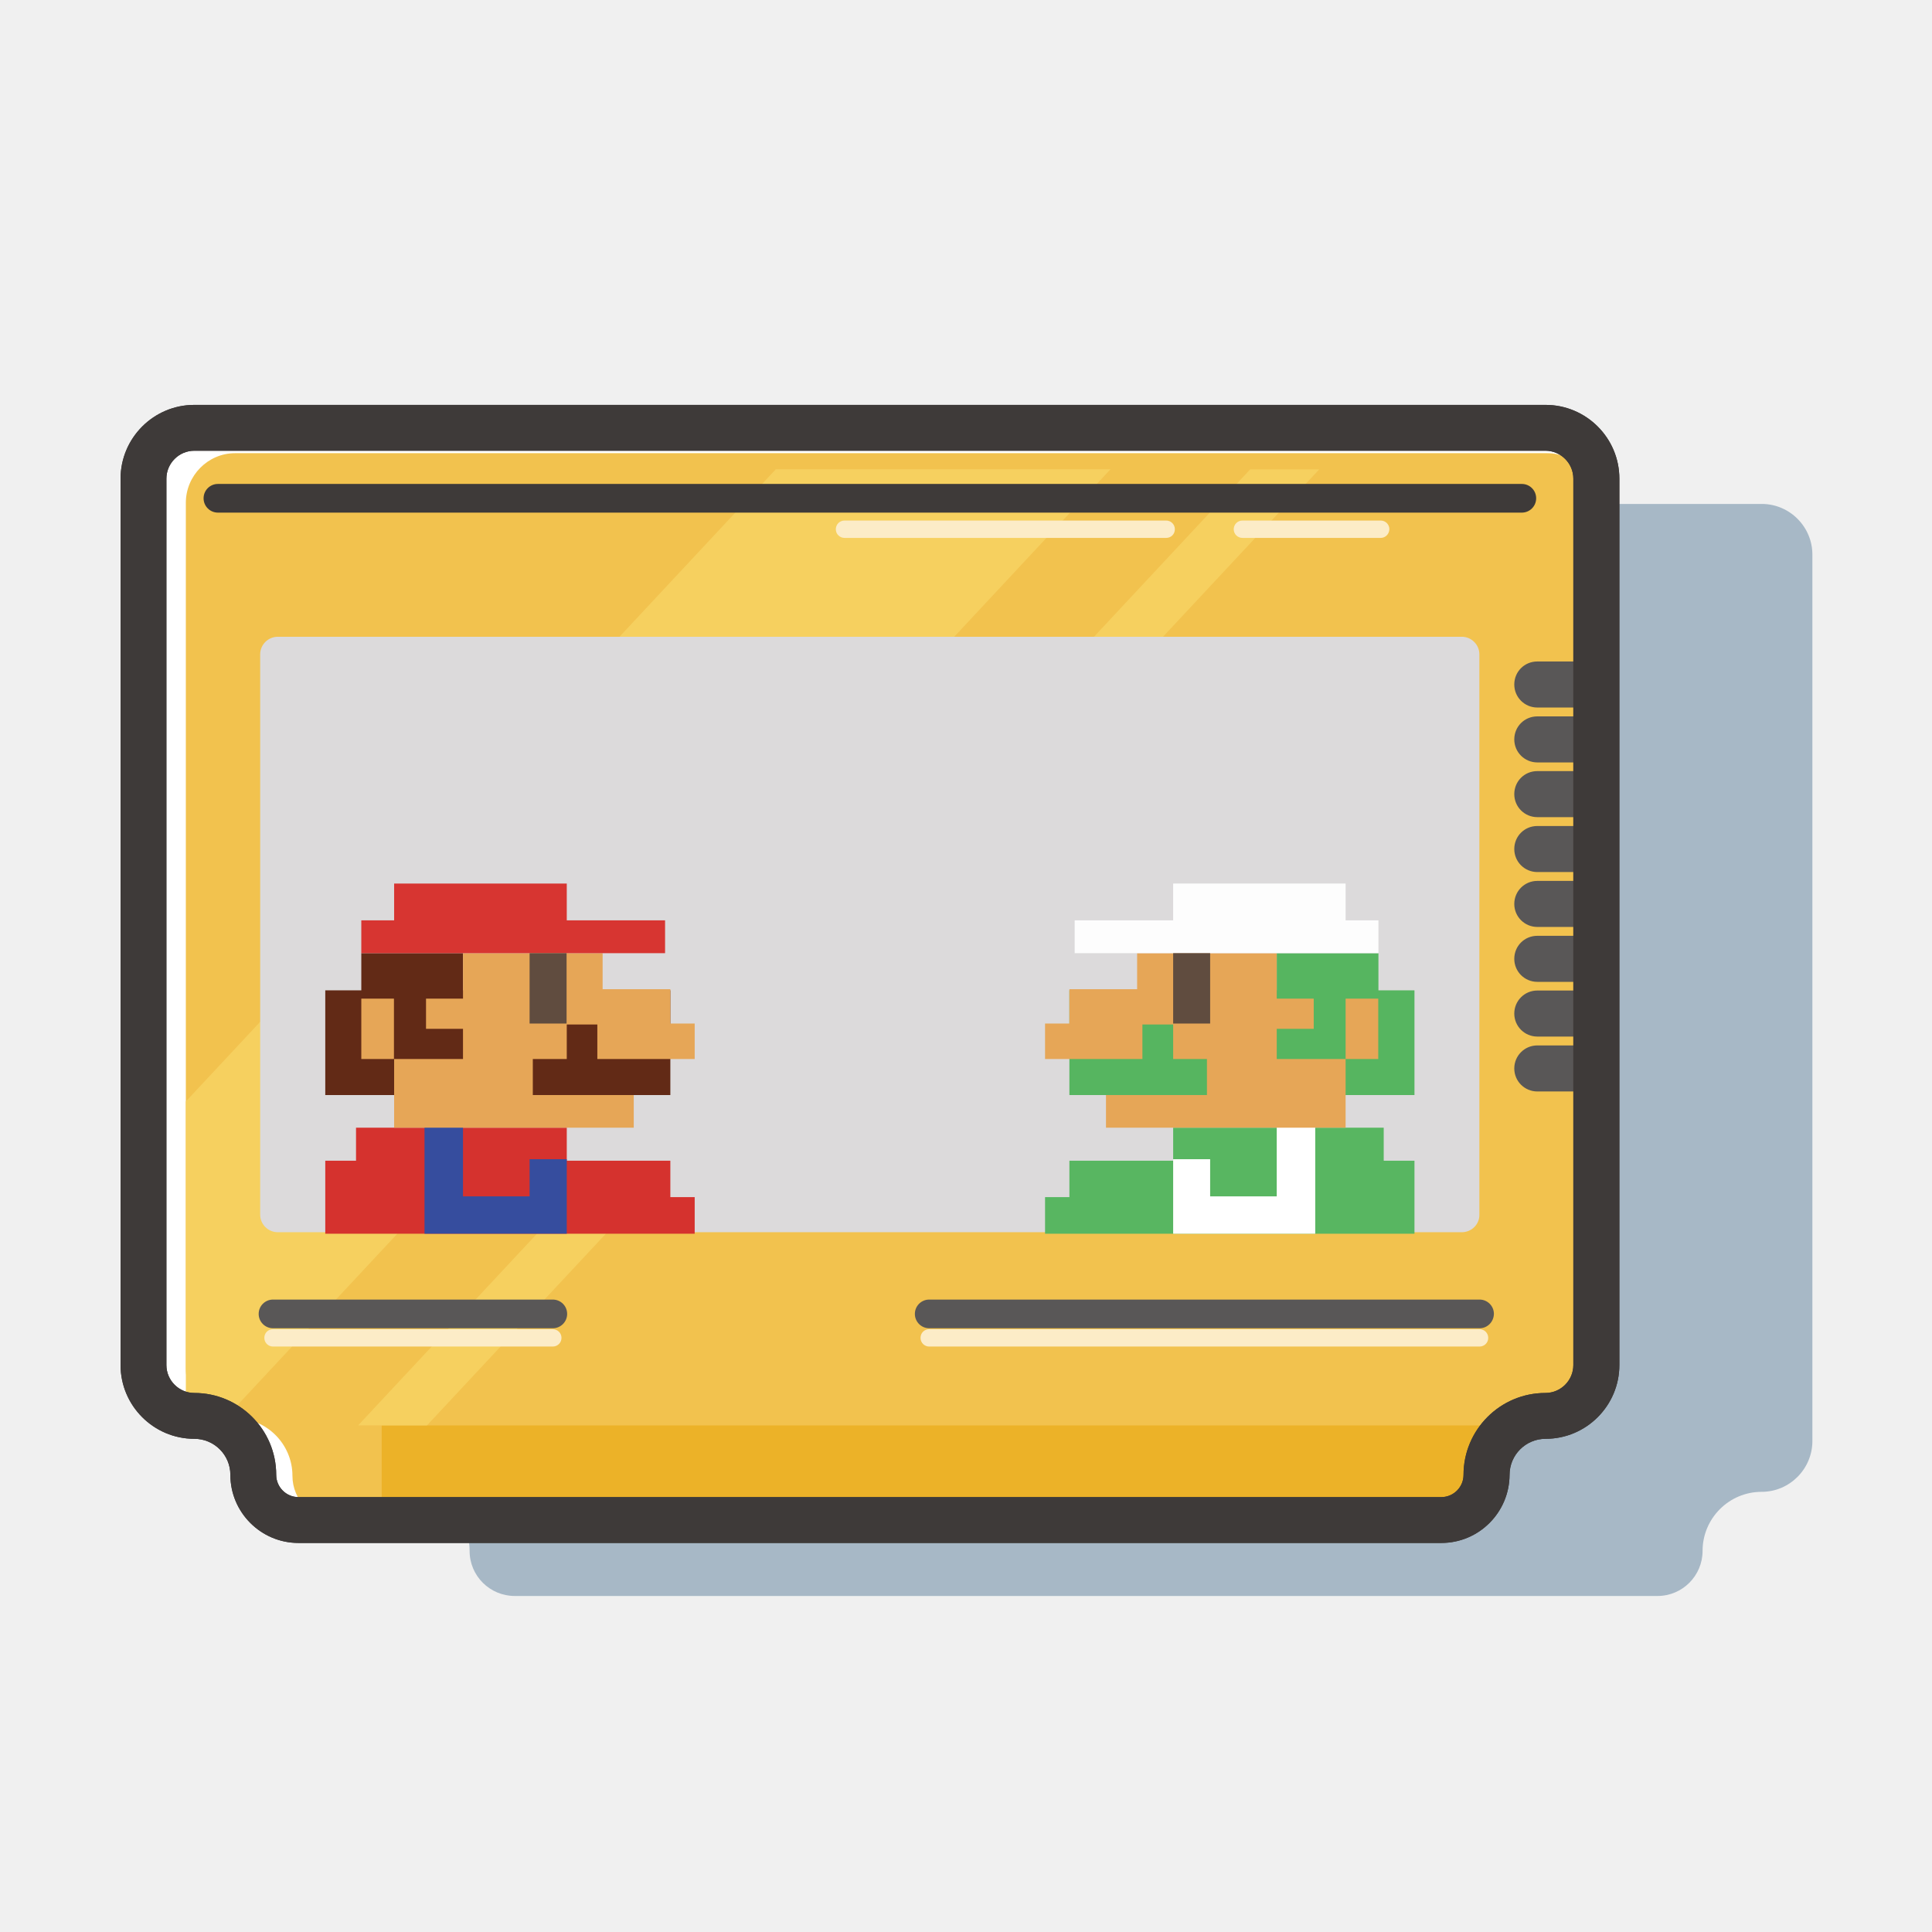
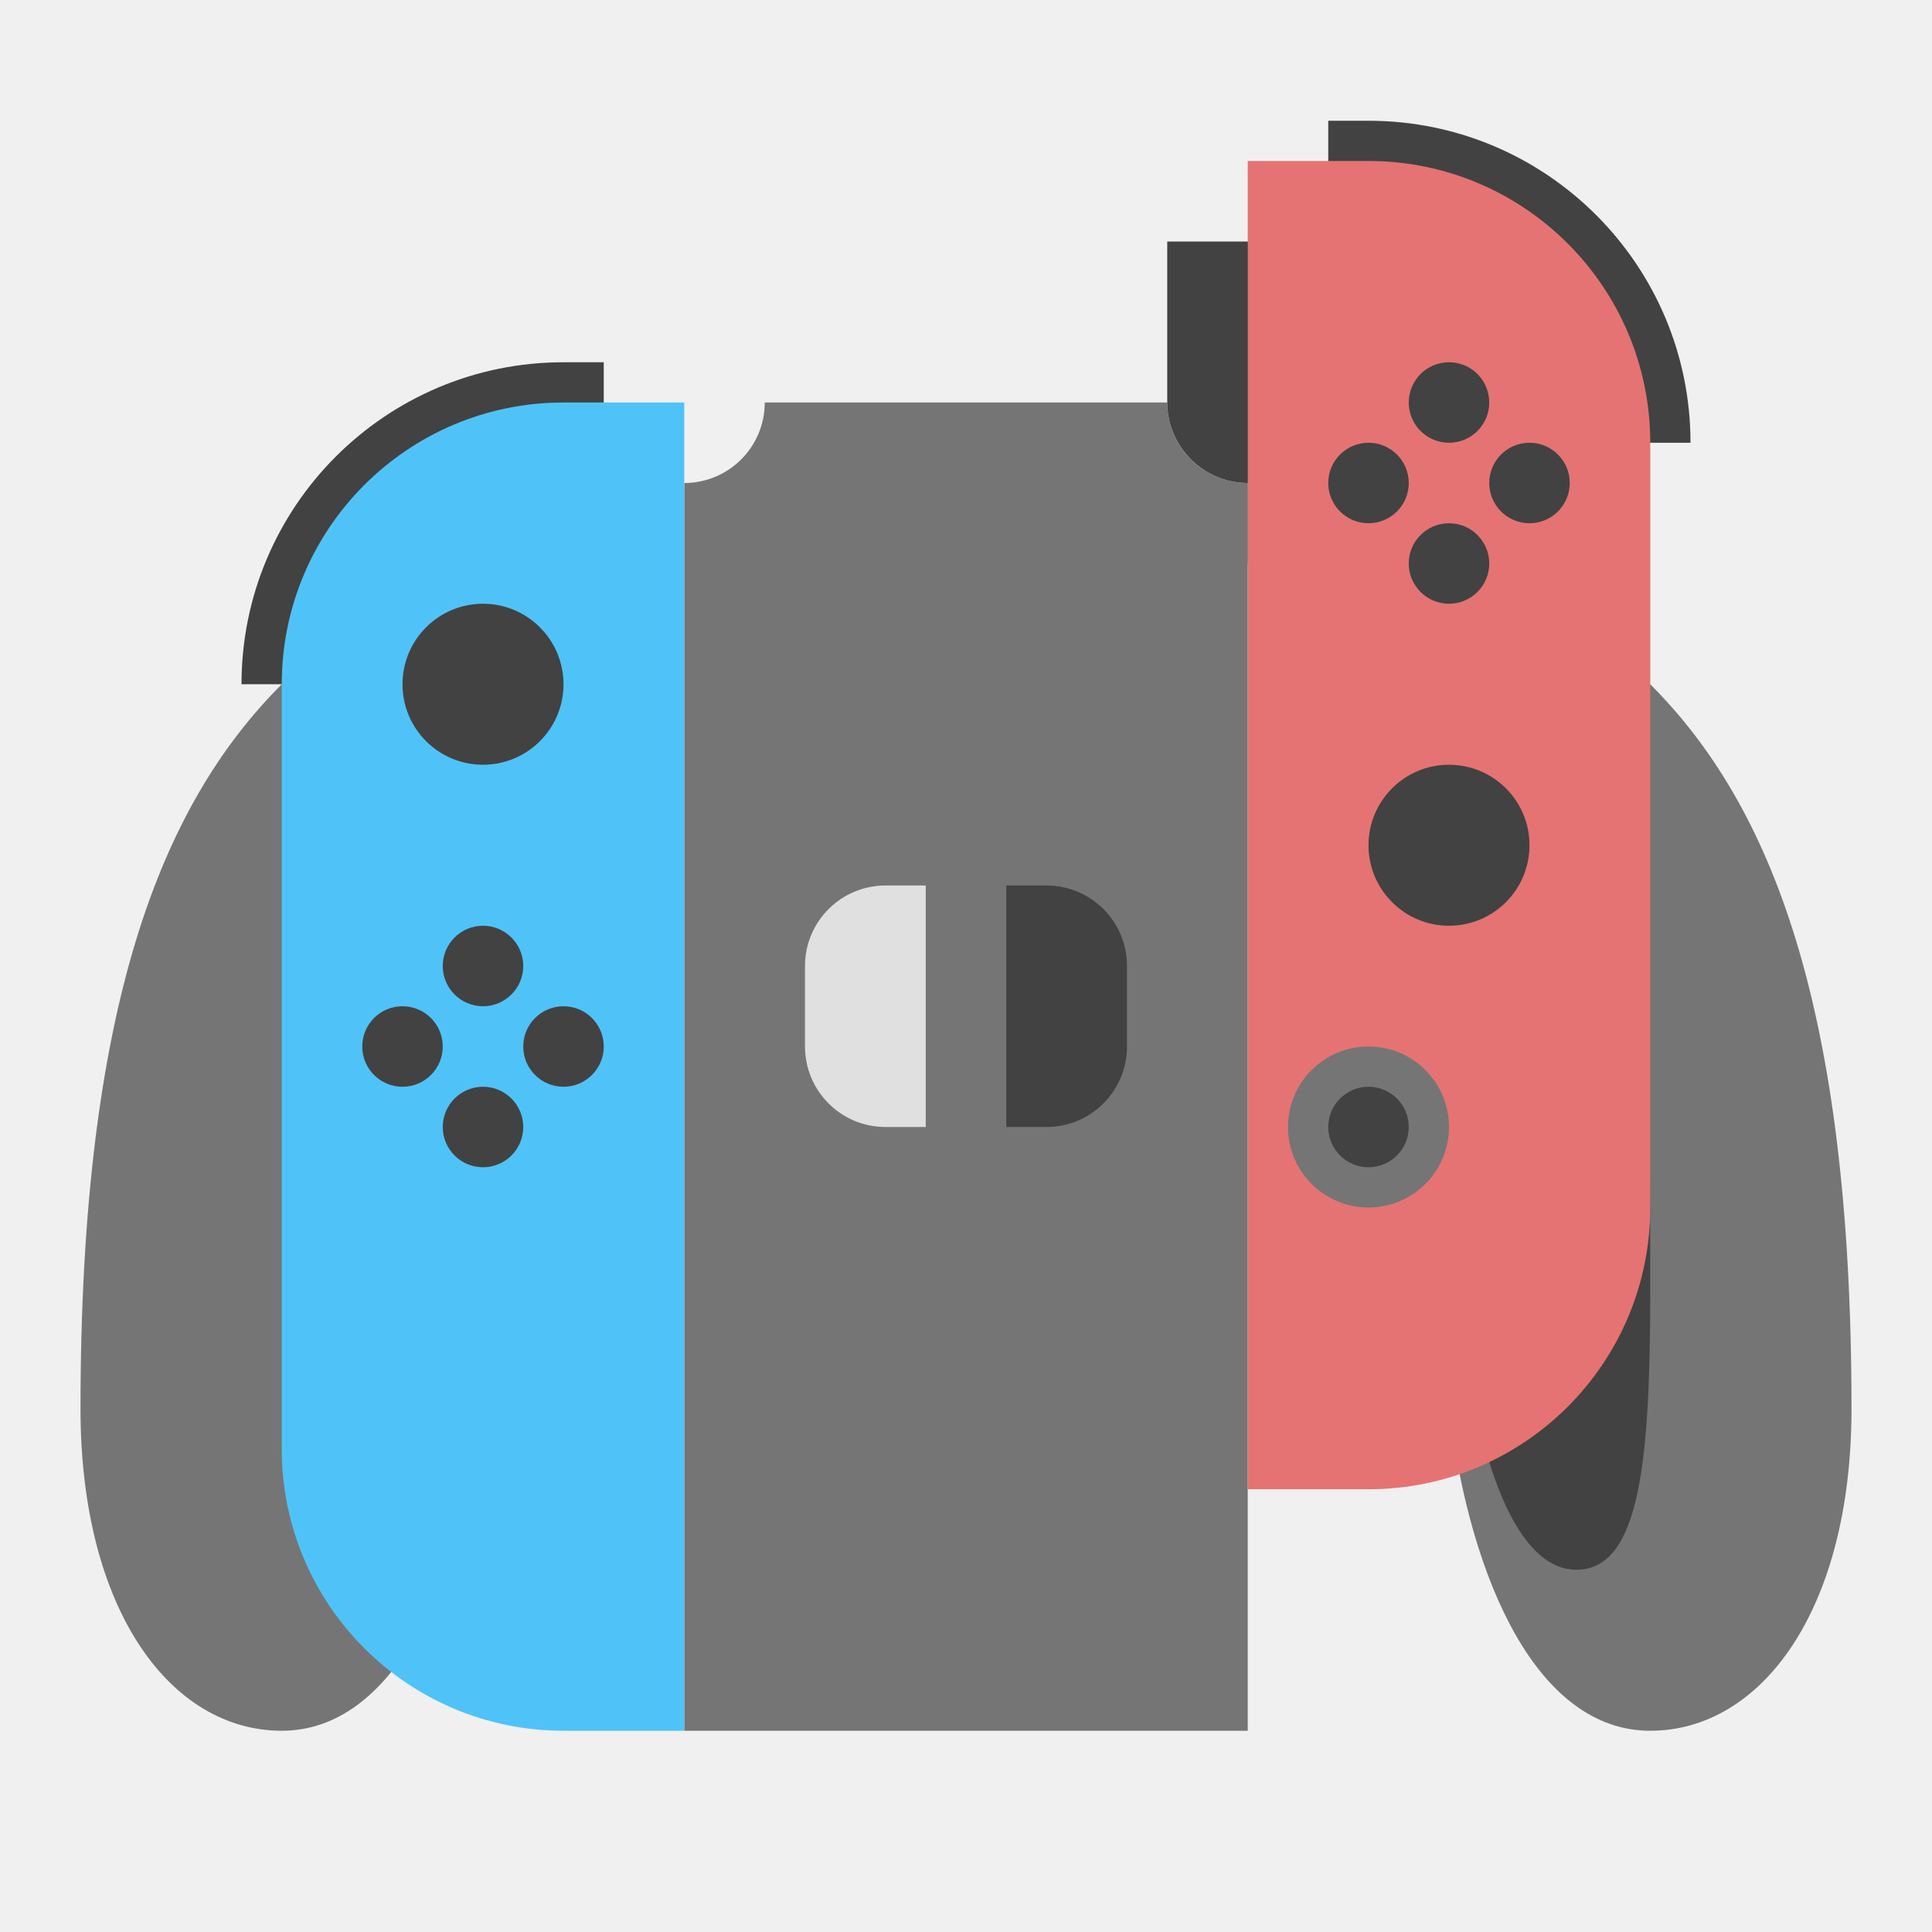
- <svg xmlns="http://www.w3.org/2000/svg" width="800px" height="800px" viewBox="0 0 1024 1024" class="icon" version="1.1">
-   <path d="M933.8 267.1H217.6c-14.9 0-26.9 12.2-26.9 26.9v469.8c0 14.9 12.2 26.9 26.9 26.9 17.2 0 31.3 14 31.3 31.3 0 13.3 10.8 23.9 23.9 23.9h605.7c13.3 0 23.9-10.8 23.9-23.9 0-17.2 14-31.3 31.3-31.3 14.9 0 26.9-12.2 26.9-26.9V294.1c0.1-14.8-12-27-26.8-27z" fill="#A7B8C6" />
-   <path d="M819.2 226.8H103c-14.9 0-26.9 12.2-26.9 26.9v469.8c0 14.9 12.2 26.9 26.9 26.9 17.2 0 31.3 14 31.3 31.3 0 13.3 10.8 23.9 23.9 23.9h605.7c13.3 0 23.9-10.8 23.9-23.9 0-17.2 14-31.3 31.3-31.3 14.9 0 26.9-12.2 26.9-26.9V253.7c0.1-14.8-12-26.9-26.8-26.9z" fill="#FFFFFF" />
-   <path d="M820 240.2H124.6c-14.4 0-26.1 11.9-26.1 26.3v458.9c0 14.5 11.8 26.3 26.1 26.3 16.7 0 30.4 13.7 30.4 30.5 0 13 10.4 23.4 23.2 23.4h588.1c12.9 0 23.2-10.5 23.2-23.4 0-16.8 13.6-30.5 30.4-30.5 14.4 0 26.1-11.9 26.1-26.3V266.5c0.1-14.4-11.7-26.3-26-26.3z" fill="#F2C24E" />
-   <path d="M202.3 755.5h584.1v49H202.3z" fill="#ECB228" />
-   <path d="M837.3 404.1h-22.5c-6.7 0-12.2-5.4-12.2-12.2 0-6.8 5.4-12.2 12.2-12.2h22.5c6.7 0 12.2 5.4 12.2 12.2 0 6.8-5.5 12.2-12.2 12.2zM837.3 578.5h-22.5c-6.7 0-12.2-5.4-12.2-12.2 0-6.7 5.4-12.2 12.2-12.2h22.5c6.7 0 12.2 5.4 12.2 12.2 0 6.7-5.5 12.2-12.2 12.2zM837.3 433.1h-22.5c-6.7 0-12.2-5.4-12.2-12.2 0-6.8 5.4-12.2 12.2-12.2h22.5c6.7 0 12.2 5.4 12.2 12.2 0 6.8-5.5 12.2-12.2 12.2zM837.3 462.2h-22.5c-6.7 0-12.2-5.4-12.2-12.2 0-6.8 5.4-12.2 12.2-12.2h22.5c6.7 0 12.2 5.4 12.2 12.2 0 6.9-5.5 12.2-12.2 12.2zM837.3 491.3h-22.5c-6.7 0-12.2-5.4-12.2-12.2 0-6.7 5.4-12.2 12.2-12.2h22.5c6.7 0 12.2 5.4 12.2 12.2 0 6.8-5.5 12.2-12.2 12.2zM837.3 520.4h-22.5c-6.7 0-12.2-5.4-12.2-12.2 0-6.8 5.4-12.2 12.2-12.2h22.5c6.7 0 12.2 5.4 12.2 12.2 0 6.8-5.5 12.2-12.2 12.2zM837.3 549.4h-22.5c-6.7 0-12.2-5.4-12.2-12.2 0-6.7 5.4-12.2 12.2-12.2h22.5c6.7 0 12.2 5.4 12.2 12.2 0 6.8-5.5 12.2-12.2 12.2zM837.3 375h-22.5c-6.7 0-12.2-5.4-12.2-12.2 0-6.8 5.4-12.2 12.2-12.2h22.5c6.7 0 12.2 5.4 12.2 12.2 0 6.8-5.5 12.2-12.2 12.2z" fill="#595757" />
-   <path d="M588.6 248.7H411.2L98.5 583.8v171.5H116z" fill="#F6D05F" />
-   <path d="M662.6 248.8L189.8 755.5h36.5l472.9-506.7z" fill="#F6D05F" />
-   <path d="M763.9 817.8H158.2c-19.9 0-36.1-16.2-36.1-36.1 0-10.6-8.6-19.1-19.1-19.1-21.5 0-39.1-17.5-39.1-39.1V253.7c0-21.5 17.5-39.1 39.1-39.1h716.2c21.5 0 39.1 17.5 39.1 39.1v469.8c0 21.5-17.5 39.1-39.1 39.1-10.6 0-19.1 8.6-19.1 19.1-0.1 19.9-16.2 36.1-36.2 36.1zM103 238.9c-8.2 0-14.8 6.7-14.8 14.8v469.8c0 8.2 6.7 14.8 14.8 14.8 23.9 0 43.4 19.4 43.4 43.4 0 6.5 5.3 11.8 11.8 11.8h605.7c6.5 0 11.8-5.3 11.8-11.8 0-23.9 19.4-43.4 43.4-43.4 8.2 0 14.8-6.7 14.8-14.8V253.7c0-8.2-6.7-14.8-14.8-14.8H103z" fill="#3E3A39" />
-   <path d="M774.8 653.1H147.2c-5.1 0-9.3-4.2-9.3-9.3v-297c0-5.1 4.2-9.3 9.3-9.3h627.6c5.1 0 9.3 4.2 9.3 9.3v297c0.1 5.1-4.1 9.3-9.3 9.3z" fill="#DCDADB" />
-   <path d="M806.6 271.7H115.5c-4.2 0-7.6-3.4-7.6-7.6s3.4-7.6 7.6-7.6h691.1c4.2 0 7.6 3.4 7.6 7.6s-3.4 7.6-7.6 7.6z" fill="#3E3A39" />
-   <path d="M731.8 285.1h-73.3c-2.5 0-4.6-2-4.6-4.6 0-2.5 2-4.6 4.6-4.6h73.3c2.5 0 4.6 2 4.6 4.6-0.1 2.6-2.1 4.6-4.6 4.6zM618.1 285.1H447.6c-2.5 0-4.6-2-4.6-4.6 0-2.5 2-4.6 4.6-4.6h170.5c2.5 0 4.6 2 4.6 4.6 0 2.6-2 4.6-4.6 4.6z" fill="#FCECC7" />
-   <path d="M293 704H144.7c-4.2 0-7.6-3.4-7.6-7.6 0-4.2 3.4-7.6 7.6-7.6H293c4.2 0 7.6 3.4 7.6 7.6 0 4.2-3.4 7.6-7.6 7.6z" fill="#595757" />
-   <path d="M293 713.7H144.7c-2.5 0-4.6-2-4.6-4.6s2-4.6 4.6-4.6H293c2.5 0 4.6 2 4.6 4.6s-2.1 4.6-4.6 4.6z" fill="#FCECC7" />
-   <path d="M784.2 704H492.5c-4.2 0-7.6-3.4-7.6-7.6 0-4.2 3.4-7.6 7.6-7.6h291.7c4.2 0 7.6 3.4 7.6 7.6-0.1 4.2-3.4 7.6-7.6 7.6z" fill="#595757" />
-   <path d="M784.2 713.7H492.5c-2.5 0-4.6-2-4.6-4.6s2-4.6 4.6-4.6h291.7c2.5 0 4.6 2 4.6 4.6s-2.1 4.6-4.6 4.6z" fill="#FCECC7" />
-   <path d="M763.9 817.8H158.2c-19.9 0-36.1-16.2-36.1-36.1 0-10.6-8.6-19.1-19.1-19.1-21.5 0-39.1-17.5-39.1-39.1V253.7c0-21.5 17.5-39.1 39.1-39.1h716.2c21.5 0 39.1 17.5 39.1 39.1v469.8c0 21.5-17.5 39.1-39.1 39.1-10.6 0-19.1 8.6-19.1 19.1-0.1 19.9-16.2 36.1-36.2 36.1zM103 238.9c-8.2 0-14.8 6.7-14.8 14.8v469.8c0 8.2 6.7 14.8 14.8 14.8 23.9 0 43.4 19.4 43.4 43.4 0 6.5 5.3 11.8 11.8 11.8h605.7c6.5 0 11.8-5.3 11.8-11.8 0-23.9 19.4-43.4 43.4-43.4 8.2 0 14.8-6.7 14.8-14.8V253.7c0-8.2-6.7-14.8-14.8-14.8H103z" fill="#3E3A39" />
-   <path d="M733.4 615.2v-17.5H621.8v17.5h-55v19.3h-12.9v19.4h195.8v-38.7z" fill="#58B661" />
-   <path d="M676.7 595.8v38.3h-35.3v-19.7h-19.6v39.5h75.3V595.8z" fill="#FFFFFF" />
-   <path d="M730.6 524.9v-19.7h-53.9v19.7H566.8v55.5h182.9v-55.5z" fill="#56B560" />
-   <path d="M676.7 545.3h19.6v-16h-19.6v-24.1h-74v19.1h-35.9v18.2h-12.9v18.8h51.6V543h16.3v18.3h17.9v19.1h-53.5v17.3h127V561.3h-36.5zM713.2 529.3h17.3v32h-17.3z" fill="#E6A657" />
-   <path d="M713.2 487.8v-19.5h-91.4v19.5h-52.2v17.4H730.6v-17.4z" fill="#FDFDFD" />
-   <path d="M621.8 505.2h19.6v37.3h-19.6z" fill="#604C3F" />
-   <path d="M188.7 615.2v-17.5h111.7v17.5h54.9v19.3h12.9v19.4H172.4v-38.7z" fill="#D5322E" />
-   <path d="M245.4 595.8v38.3h35.3v-19.7h19.7v39.5H225V595.8z" fill="#364D9E" />
-   <path d="M191.5 524.9v-19.7h53.9v19.7h109.9v55.5H172.4v-55.5z" fill="#622A16" />
-   <path d="M245.4 545.3h-19.6v-16h19.6v-24.1h74v19.1h35.9v18.2h12.9v18.8h-51.6V543h-16.2v18.3h-18v19.1h53.5v17.3h-127V561.3h36.5z" fill="#E6A657" />
-   <path d="M191.5 529.3h17.3v32h-17.3z" fill="#E6A657" />
-   <path d="M208.9 487.8v-19.5h91.5v19.5h52.1v17.4h-161v-17.4z" fill="#D73531" />
-   <path d="M280.7 505.2h19.6v37.3h-19.6z" fill="#604C3F" />
+ <svg xmlns="http://www.w3.org/2000/svg" viewBox="0 0 48 48" width="48px" height="48px">
+   <path fill="#757575" d="M36 35c.548 4.384 2.239 8 5 8s5-3 5-8c0-10-2-15-5-18-1 0-6 0-6 0S35 27 36 35zM12 35c-.548 4.384-2.239 8-5 8s-5-3-5-8c0-10 2-15 5-18 1 0 6 0 6 0S13 27 12 35zM31 43H17V12c1.105 0 2-.895 2-2h10c0 1.105.895 2 2 2V43z" />
+   <path fill="#424242" d="M32 6v8h-1v-2c-1.1 0-2-.9-2-2V6H32zM41 32c0 4.23-.234 7-1.836 7-1.592 0-2.58-3.06-2.887-6.77C36.159 30.86 36.064 29.42 36 28h4.979C41 29.21 41 30.54 41 32zM15 17H6l0 0c0-4.418 3.582-8 8-8h1V17zM42 11h-9V3h1C38.418 3 42 6.582 42 11L42 11z" />
+   <path fill="#e57373" d="M31,37h3c3.866,0,7-3.134,7-7V11c0-3.866-3.134-7-7-7h-3V37z" />
+   <path fill="#4fc3f7" d="M17,43h-3c-3.866,0-7-3.134-7-7V17c0-3.866,3.134-7,7-7h3V43z" />
+   <path fill="#757575" d="M34 26A2 2 0 1 0 34 30A2 2 0 1 0 34 26Z" />
+   <path fill="#e0e0e0" d="M23,28h-1c-1.105,0-2-0.895-2-2v-2c0-1.105,0.895-2,2-2h1V28z" />
+   <g>
+     <path fill="#424242" d="M36 9A1 1 0 1 0 36 11 1 1 0 1 0 36 9zM38 11A1 1 0 1 0 38 13 1 1 0 1 0 38 11zM34 11A1 1 0 1 0 34 13 1 1 0 1 0 34 11zM36 13A1 1 0 1 0 36 15 1 1 0 1 0 36 13zM12 23A1 1 0 1 0 12 25 1 1 0 1 0 12 23zM12 15A2 2 0 1 0 12 19 2 2 0 1 0 12 15zM36 19A2 2 0 1 0 36 23 2 2 0 1 0 36 19zM14 25A1 1 0 1 0 14 27 1 1 0 1 0 14 25zM10 25A1 1 0 1 0 10 27 1 1 0 1 0 10 25zM12 27A1 1 0 1 0 12 29 1 1 0 1 0 12 27zM26 28h-1v-6h1c1.105 0 2 .895 2 2v2C28 27.105 27.105 28 26 28zM34 27A1 1 0 1 0 34 29 1 1 0 1 0 34 27z" />
+   </g>
</svg>
